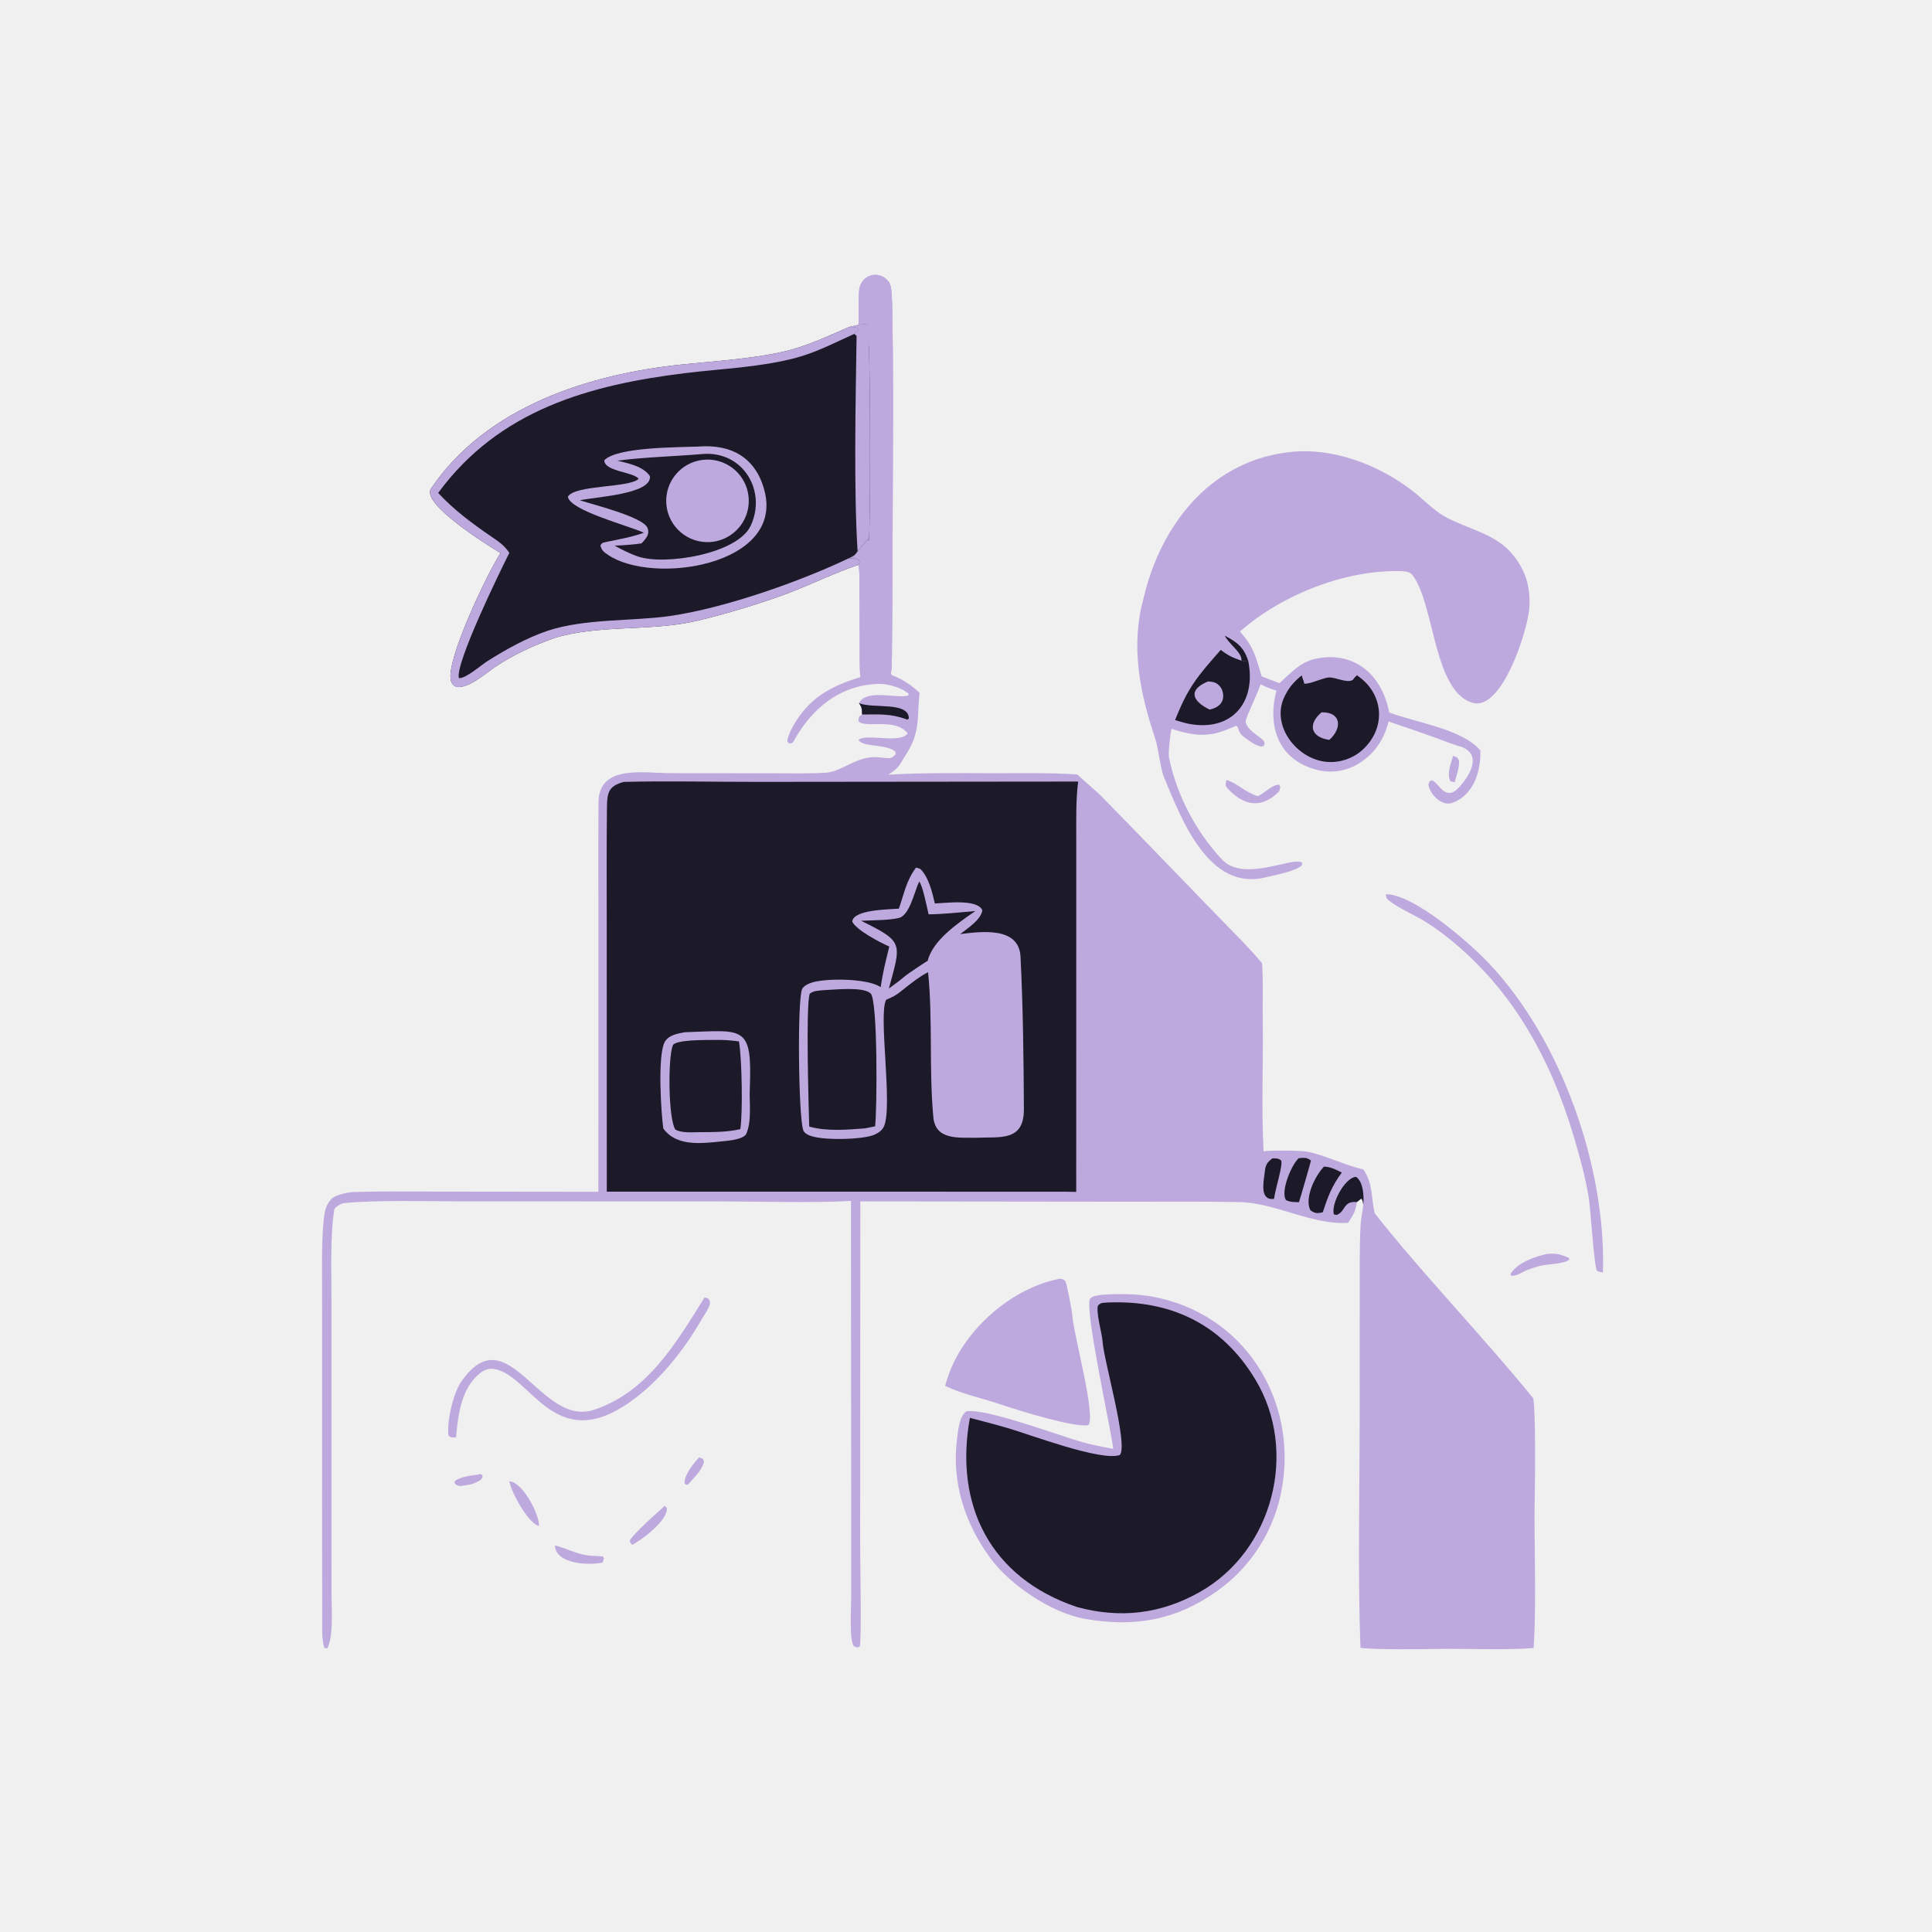
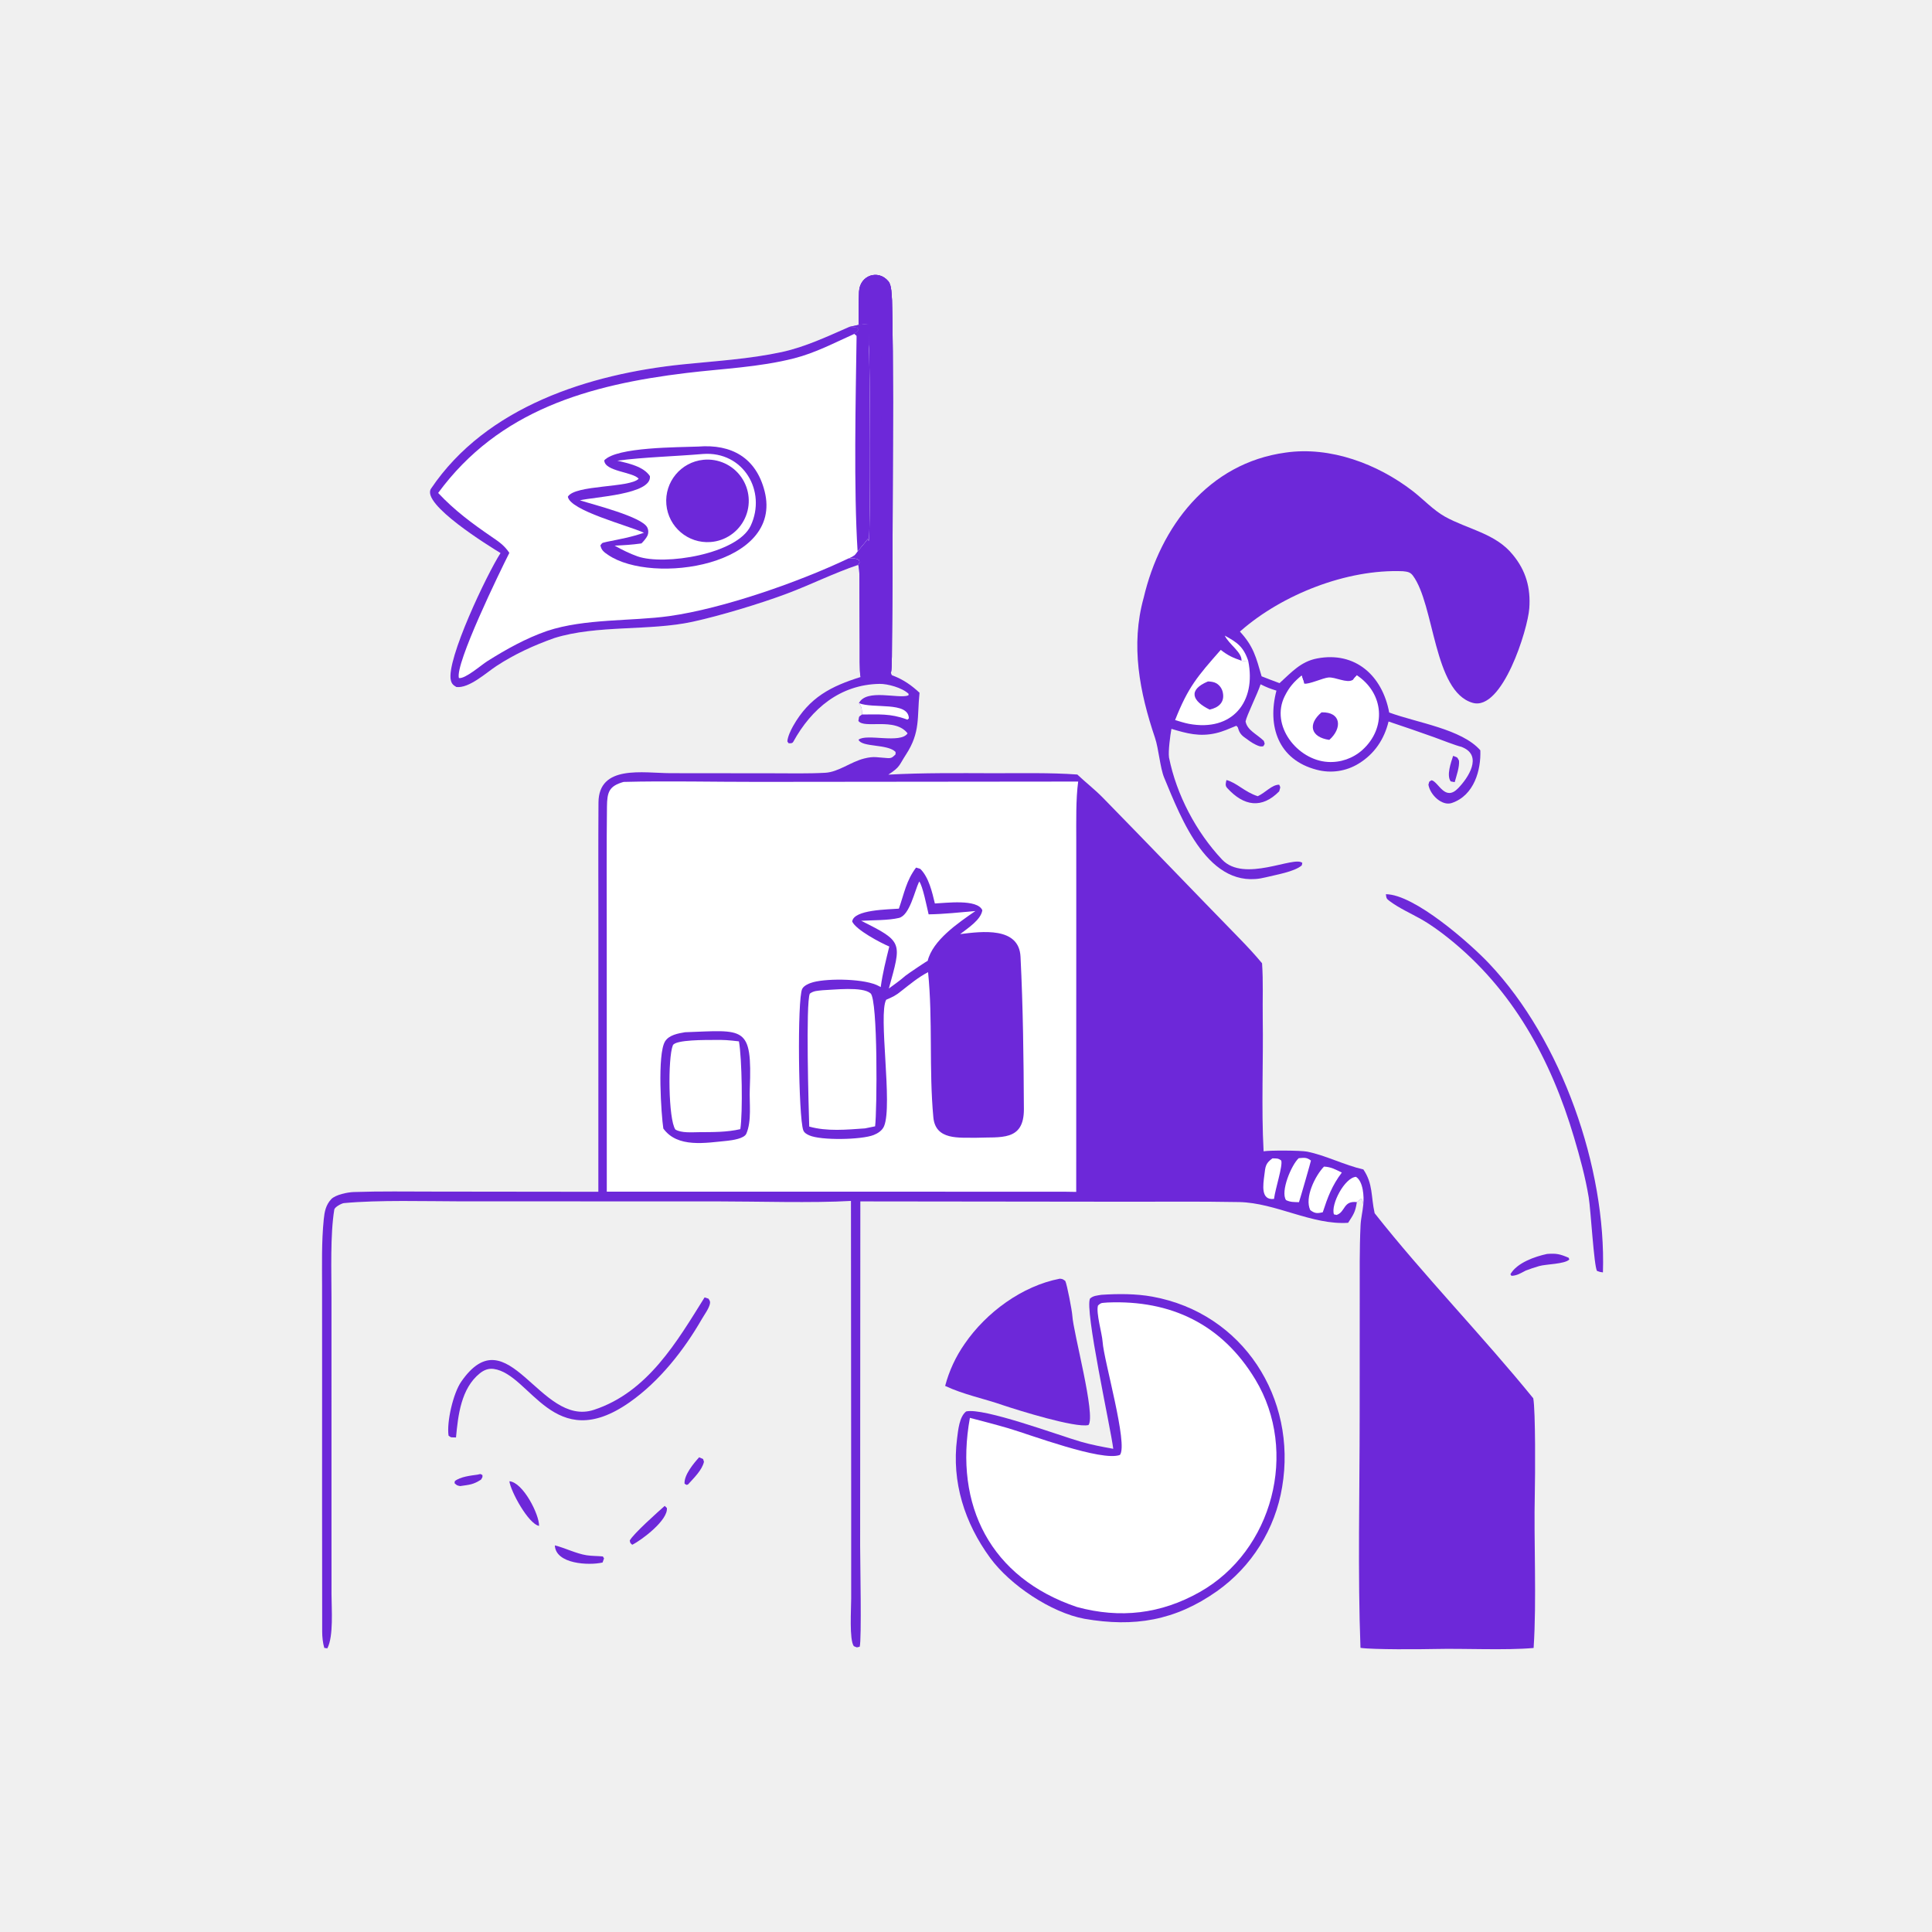
<svg xmlns="http://www.w3.org/2000/svg" width="246" height="246" viewBox="0 0 246 246" fill="none">
-   <path d="M109.329 41.366C109.344 39.997 109.324 38.369 109.382 37.14C109.481 35.046 111.833 34.257 113.125 35.831C113.538 36.334 113.521 37.568 113.577 38.2C113.68 42.506 113.693 46.84 113.7 51.147L113.639 72.87L113.573 81.491C113.567 82.285 113.592 84.989 113.443 85.695C113.591 86.029 113.469 85.935 113.754 86.046C115.068 86.559 116.06 87.259 117.084 88.208C116.752 91.34 117.224 93.218 115.356 96.08C114.441 97.482 114.647 97.638 113.109 98.634C117.525 98.392 121.991 98.441 126.418 98.453C129.889 98.462 133.735 98.366 137.175 98.62C138.236 99.624 139.391 100.515 140.412 101.557C146.248 107.518 152.02 113.545 157.845 119.516C158.809 120.504 159.814 121.585 160.696 122.651C160.861 125.01 160.749 127.285 160.784 129.626C160.868 135.178 160.592 141.077 160.893 146.597C161.584 146.459 165.622 146.474 166.433 146.636C168.783 147.106 171.183 148.356 173.597 148.904C174.846 150.767 174.543 152.271 175.031 154.475C181.225 162.336 188.87 170.207 195.23 178.045C195.525 179.655 195.478 187.867 195.427 190.061C195.282 196.342 195.678 203.691 195.274 209.835C191.687 210.155 186.427 209.876 182.722 209.965C180.979 210.008 174.792 210.054 173.229 209.82C172.873 200.533 173.124 189.861 173.125 180.448L173.133 165.218C173.135 162.173 173.095 159.073 173.237 156.034C173.278 155.137 173.501 154.313 173.584 153.39C173.532 153.082 173.534 152.839 173.322 152.622L172.767 153.062C172.564 154.365 172.357 154.605 171.657 155.697C167.073 156.012 162.417 153.146 157.782 153.058C152.583 152.96 147.301 153.026 142.098 153.012L109.546 152.974L109.521 196.845C109.521 198.665 109.728 208.8 109.465 209.675C108.975 209.79 109.217 209.8 108.716 209.604C108.123 208.8 108.38 204.871 108.38 203.541L108.381 191.668L108.352 152.913C103.52 153.196 96.245 152.971 91.294 152.972L58.681 152.967C54.294 152.962 48.232 152.772 43.777 153.193C43.52 153.217 42.621 153.676 42.564 154.021C42.037 157.226 42.208 161.996 42.207 165.196L42.208 193.897L42.211 203.011C42.214 204.836 42.488 208.334 41.682 209.882L41.292 209.825C41.1 209.207 41.025 208.401 41.024 207.754C41.001 197.026 41.015 186.28 41.014 175.552L41.01 163.894C41.007 161.036 40.936 158.123 41.221 155.278C41.319 154.297 41.478 153.426 42.185 152.679C42.712 152.123 44.267 151.806 45.023 151.781C48.399 151.667 51.918 151.722 55.299 151.724L76.187 151.748L76.193 118.533C76.192 113.082 76.168 107.637 76.204 102.186C76.235 97.329 81.873 98.433 85.371 98.448L98.38 98.461C100.558 98.462 102.927 98.518 105.09 98.396C106.75 98.302 108.32 97.013 110.023 96.582C111.338 96.249 111.717 96.461 113.044 96.53C113.587 96.559 113.697 96.361 114.03 96.053L114.033 95.748C113.012 94.692 109.75 95.185 109.315 94.192C110.286 93.359 114.67 94.746 115.561 93.377C113.954 91.293 110.008 92.847 109.295 91.792C109.424 91.126 109.284 91.327 109.759 90.978C109.736 90.297 109.768 90.088 109.366 89.528C110.332 87.638 114.453 89.033 115.668 88.541L115.697 88.35C114.874 87.553 112.995 87.064 112.01 87.078C106.977 87.153 103.324 90.237 101.005 94.455C100.885 94.673 100.631 94.65 100.406 94.633L100.251 94.399C100.304 93.787 100.684 92.977 100.99 92.437C103.053 88.795 105.81 87.383 109.565 86.208C109.428 85.386 109.469 83.185 109.465 82.248L109.434 74.904C109.429 74.14 109.481 72.543 109.282 71.923C109.489 71.522 109.468 71.723 109.375 71.304C108.955 71.049 108.584 71.098 108.081 71.086C108.702 70.798 108.809 70.763 109.196 70.207C109.213 70.16 110.23 69.014 110.425 68.71L110.484 68.617L110.616 68.897C110.865 67.892 110.804 45.075 110.605 43.895L110.599 41.232C110.175 41.274 109.752 41.318 109.329 41.366Z" fill="#BEA9DE" />
-   <path d="M109.329 41.366C109.344 39.997 109.324 38.369 109.382 37.14C109.481 35.046 111.833 34.257 113.125 35.831C113.539 36.334 113.521 37.568 113.577 38.2C113.68 42.506 113.693 46.84 113.7 51.147L113.639 72.87L113.574 81.491C113.567 82.285 113.592 84.989 113.443 85.695C113.207 83.763 113.735 78.545 113.063 77.135L112.793 77.04C112.364 77.641 112.533 83.047 112.35 84.415L112.324 84.597C112.329 85.044 112.384 85.46 112.173 85.844C111.715 86.036 111.063 86.021 110.667 85.707C110.469 84.637 110.588 77.088 110.573 75.302L110.616 68.897C110.865 67.892 110.804 45.075 110.606 43.895L110.599 41.232C110.175 41.274 109.752 41.318 109.329 41.366Z" fill="#BEA9DE" />
-   <path d="M109.329 41.366C109.344 39.997 109.324 38.369 109.382 37.14C109.481 35.046 111.833 34.257 113.125 35.831C113.539 36.334 113.521 37.568 113.577 38.2C113.68 42.506 113.693 46.84 113.7 51.147L113.639 72.87L113.574 81.491C113.567 82.285 113.592 84.989 113.443 85.695C113.207 83.763 113.735 78.545 113.063 77.135L112.793 77.04C112.364 77.641 112.533 83.047 112.35 84.415L112.324 84.597C112.171 81.872 112.288 77.784 112.261 74.944L112.248 47.306C112.242 44.067 112.289 40.765 112.322 37.521C112.327 37.03 112.195 36.855 111.891 36.572C111.279 36.498 111.494 36.448 110.949 36.666C110.281 37.537 110.585 39.923 110.599 41.232C110.175 41.274 109.752 41.318 109.329 41.366Z" fill="#BEA9DE" />
-   <path d="M172.768 153.062C171 152.865 171.345 154.303 170.189 154.698L169.85 154.625C169.421 153.386 171.203 149.947 172.656 149.845C173.585 150.433 173.697 152.377 173.585 153.39C173.533 153.082 173.534 152.839 173.323 152.622L172.768 153.062Z" fill="#1C1928" />
-   <path d="M109.197 70.207C109.213 70.16 110.23 69.013 110.425 68.71L110.484 68.617L110.616 68.896L110.573 75.302L110.501 75.12C109.965 73.746 110.438 73.586 110.266 72.455C109.693 73.334 110.227 73.921 110.003 74.618C109.019 77.667 110.261 83.516 109.565 86.208C109.428 85.386 109.469 83.185 109.465 82.248L109.435 74.904C109.429 74.14 109.481 72.543 109.282 71.923C109.489 71.522 109.468 71.723 109.375 71.304C108.955 71.049 108.585 71.098 108.081 71.085C108.702 70.798 108.809 70.762 109.197 70.207Z" fill="#BEA9DE" />
-   <path d="M109.366 89.527C111.136 90.278 115.677 89.275 115.725 91.469L115.544 91.635L115.39 91.578C113.375 90.841 111.887 90.972 109.76 90.977C109.736 90.297 109.768 90.087 109.366 89.527Z" fill="#1C1928" />
-   <path d="M79.404 99.56C84.871 99.416 90.936 99.563 96.474 99.556L137.283 99.515C136.978 101.782 137.042 104.622 137.04 106.94L137.041 116.957L137.034 151.763L135.536 151.738L77.262 151.73L77.256 118.135C77.255 112.995 77.225 107.852 77.284 102.714C77.305 100.835 77.555 100.088 79.404 99.56Z" fill="#1C1928" />
-   <path d="M116.641 110.467L117.178 110.633C118.26 111.7 118.691 113.586 119.036 115.039C120.401 114.987 124.457 114.432 125.08 115.902C124.901 117.122 123.216 118.195 122.256 118.938C124.998 118.598 129.75 117.968 129.942 121.814C130.263 128.257 130.339 134.754 130.371 141.211C130.391 145.378 127.383 144.733 124.293 144.87C122.163 144.827 119.12 145.233 118.843 142.272C118.273 136.186 118.787 129.874 118.171 123.785C116.91 124.442 115.874 125.317 114.754 126.191C114.057 126.768 113.644 126.949 112.84 127.296C111.803 129.114 113.689 140.707 112.57 143.389C112.34 143.941 111.789 144.303 111.251 144.517C109.706 145.133 104.527 145.233 103.039 144.562C102.728 144.422 102.403 144.247 102.279 143.913C101.666 142.257 101.495 127.199 102.144 125.912C102.372 125.46 103.109 125.174 103.564 125.054C105.507 124.545 110.261 124.599 111.971 125.591L112.139 125.689C112.397 123.857 112.79 122.322 113.233 120.52C112.115 120.047 109.009 118.416 108.51 117.342C108.684 115.805 113.12 115.812 114.453 115.698C115.149 113.719 115.377 112.157 116.641 110.467Z" fill="#BEA9DE" />
-   <path d="M104.742 126.085C106.162 126.039 109.795 125.58 110.848 126.482C111.79 127.288 111.676 141.443 111.427 143.413L110.138 143.677C107.791 143.842 105.309 144.085 103.038 143.445C102.97 141.263 102.576 127.658 103.115 126.517C103.615 126.144 104.105 126.159 104.742 126.085Z" fill="#1C1928" />
-   <path d="M117.04 112.24C117.478 112.734 118.029 115.543 118.24 116.423C120.141 116.4 122.281 116.167 124.195 116.001C121.955 117.55 118.769 119.714 118.119 122.349C118.135 122.284 115.678 123.935 115.273 124.254C114.616 124.834 113.888 125.345 113.179 125.862C114.785 119.98 115.059 119.932 109.648 117.242C111.079 117.16 113.141 117.201 114.466 116.878C115.84 116.542 116.446 113.46 117.04 112.24Z" fill="#1C1928" />
-   <path d="M87.227 131.433C94.794 131.173 95.793 130.489 95.468 138.705C95.399 140.447 95.734 142.711 95.032 144.346C94.757 144.985 93.221 145.186 92.631 145.253C89.846 145.519 86.271 146.201 84.461 143.696C84.199 141.993 83.668 134.223 84.685 132.593C85.188 131.786 86.333 131.583 87.227 131.433Z" fill="#BEA9DE" />
-   <path d="M90.822 132.416C92.157 132.388 92.784 132.443 94.087 132.595C94.471 134.655 94.59 141.71 94.265 143.773C92.548 144.172 90.777 144.148 89.024 144.159C88.098 144.166 86.765 144.285 85.994 143.821C85.1 142.529 85.019 134.724 85.672 133.104C85.972 132.359 90.052 132.427 90.822 132.416Z" fill="#1C1928" />
-   <path d="M168.584 148.541C169.512 148.591 170.02 148.902 170.854 149.301C169.598 150.968 169.06 152.421 168.428 154.355C167.698 154.526 167.417 154.509 166.836 154.086C166.078 152.514 167.442 149.721 168.584 148.541Z" fill="#1C1928" />
-   <path d="M165.367 147.47C166.118 147.413 166.365 147.349 166.921 147.772C166.925 147.866 165.58 152.532 165.397 153.074C164.745 153.048 164.337 153.088 163.75 152.809C163.01 151.722 164.439 148.305 165.367 147.47Z" fill="#1C1928" />
-   <path d="M162.021 147.492C162.55 147.512 162.749 147.46 163.139 147.771C163.357 148.445 162.393 151.311 162.219 152.656C160.489 152.869 160.841 150.817 160.986 149.649C161.125 148.527 161.123 148.136 162.021 147.492Z" fill="#1C1928" />
-   <path d="M109.329 41.366C109.752 41.318 110.175 41.274 110.599 41.232L110.606 43.895C110.804 45.075 110.865 67.891 110.616 68.897L110.485 68.617L110.426 68.71C110.23 69.013 109.213 70.16 109.197 70.207C108.809 70.763 108.702 70.798 108.081 71.085C108.585 71.098 108.955 71.049 109.376 71.304C109.468 71.723 109.489 71.522 109.283 71.923C106.026 73.033 103.256 74.442 100.194 75.59C96.809 76.86 91.681 78.41 88.189 79.17C82.677 80.369 76.017 79.543 70.584 81.245C68 82.16 65.513 83.296 63.222 84.799C61.884 85.676 59.732 87.675 58.108 87.476C57.719 87.248 57.518 87.084 57.407 86.631C56.775 84.04 62.039 73.03 63.73 70.422C62.362 69.581 53.556 64.181 54.883 62.212C61.918 51.774 75.023 47.612 86.99 46.391C91.181 45.964 95.442 45.712 99.565 44.821C102.572 44.165 105.415 42.806 108.129 41.627L109.329 41.366Z" fill="#1C1928" />
-   <path d="M63.73 70.422C62.362 69.581 53.556 64.181 54.883 62.212C61.918 51.774 75.023 47.612 86.99 46.391C91.181 45.963 95.442 45.712 99.565 44.821C102.572 44.165 105.415 42.806 108.129 41.627C108.584 41.639 108.996 41.593 109.363 41.845C109.067 42.567 109 42.21 108.789 42.51C106.251 43.647 103.822 44.936 101.111 45.627C96.628 46.769 91.992 46.937 87.417 47.49C74.999 48.99 63.532 52.219 55.79 62.767C57.879 64.995 60.103 66.641 62.624 68.366C63.557 69.004 64.213 69.446 64.856 70.396C63.673 72.73 57.904 84.572 58.433 86.338C59.269 86.447 61.242 84.697 62.061 84.181C64.465 82.668 66.967 81.271 69.661 80.338C74.45 78.738 80.454 79.114 85.208 78.448C92.089 77.484 101.734 74.107 108.081 71.085C108.585 71.098 108.955 71.049 109.376 71.304C109.468 71.723 109.489 71.522 109.283 71.923C106.026 73.033 103.256 74.442 100.194 75.59C96.809 76.86 91.681 78.41 88.189 79.169C82.677 80.369 76.017 79.543 70.584 81.245C68 82.16 65.513 83.296 63.222 84.799C61.884 85.676 59.732 87.675 58.108 87.476C57.719 87.247 57.518 87.084 57.407 86.63C56.775 84.039 62.039 73.03 63.73 70.422Z" fill="#BEA9DE" />
-   <path d="M109.329 41.366C109.752 41.318 110.175 41.274 110.599 41.232L110.606 43.895C110.804 45.075 110.865 67.891 110.616 68.897L110.485 68.617L110.426 68.71C110.23 69.013 109.213 70.16 109.197 70.207C108.694 62.188 108.954 50.907 109.069 42.733L108.789 42.51C109 42.21 109.067 42.567 109.363 41.845C108.996 41.593 108.584 41.639 108.129 41.627L109.329 41.366Z" fill="#BEA9DE" />
-   <path d="M109.329 41.366C109.752 41.318 110.175 41.274 110.599 41.232L110.606 43.895L110.528 44.123C110.283 43.623 109.931 43.502 109.419 43.316L109.303 43.275L109.069 42.733L108.789 42.51C109 42.21 109.067 42.567 109.363 41.845C108.996 41.593 108.584 41.639 108.129 41.627L109.329 41.366Z" fill="#BEA9DE" />
-   <path d="M88.921 56.86C93.139 56.527 96.276 58.273 97.359 62.553C99.759 72.032 83.091 74.521 77.425 70.654C76.899 70.295 76.582 70.074 76.448 69.434C76.746 69.023 76.694 69.148 77.322 68.977C78.959 68.645 80.416 68.386 81.995 67.835C79.895 66.887 72.574 65.002 72.305 63.245C73.195 61.705 80.223 62.137 81.317 60.958C80.634 60.082 76.968 60.044 76.942 58.613C78.531 56.903 86.356 56.968 88.921 56.86Z" fill="#BEA9DE" />
-   <path d="M89.507 57.804C94.673 57.426 97.638 62.567 95.583 66.946C93.891 70.553 84.597 72.042 81.176 70.842C80.213 70.504 79.208 70.007 78.259 69.476C79.501 69.419 80.426 69.367 81.672 69.194C81.906 68.983 82.297 68.509 82.428 68.23C82.587 67.887 82.581 67.491 82.412 67.153C81.735 65.801 75.613 64.269 73.835 63.706C75.603 63.267 83.025 62.972 82.753 60.624C81.924 59.373 79.986 58.997 78.606 58.656C82.073 58.201 85.938 58.111 89.507 57.804Z" fill="#1C1928" />
-   <path d="M89.562 58.545C91.447 58.356 93.288 59.197 94.38 60.746C95.472 62.294 95.645 64.31 94.835 66.023C94.025 67.735 92.356 68.879 90.466 69.017C87.598 69.226 85.095 67.091 84.847 64.227C84.6 61.362 86.701 58.83 89.562 58.545Z" fill="#BEA9DE" />
-   <path d="M163.688 57.628C169.389 56.8 175.416 59.08 179.875 62.521C181.208 63.55 182.516 64.96 183.965 65.771C186.85 67.386 190.439 67.912 192.619 70.629C194.308 72.659 194.911 74.88 194.724 77.457C194.529 80.167 191.289 90.571 187.51 89.49C182.524 88.062 182.673 76.99 179.893 73.28C179.555 72.83 179.184 72.792 178.631 72.733C171.476 72.444 163.267 75.706 157.991 80.32L157.879 80.419C159.624 82.317 159.931 83.679 160.639 86.114C161.378 86.417 162.171 86.702 162.922 86.985C164.433 85.612 165.627 84.234 167.701 83.84C172.594 82.907 176.017 86.055 176.886 90.724C180.498 92.048 186.115 92.828 188.488 95.534C188.59 98 187.726 101.286 184.845 102.248C183.625 102.655 182.099 101.233 181.88 99.915C182.031 99.416 181.883 99.589 182.295 99.346C183.199 99.6 183.984 102.094 185.666 100.364C186.973 99.017 188.757 96.28 186.284 95.181L186.093 95.097C185.363 94.933 183.437 94.172 182.598 93.868C180.675 93.18 178.743 92.514 176.804 91.87C176.25 94.143 175.008 96 172.989 97.234C171.392 98.215 169.462 98.497 167.651 98.012C162.755 96.744 161.34 92.462 162.528 87.939C161.666 87.663 161.315 87.533 160.509 87.131C160.108 88.373 158.723 91.131 158.597 91.863C158.819 92.991 159.977 93.428 160.923 94.337C161.057 94.823 161.092 94.607 160.863 95.011C160.494 95.108 160.237 94.983 159.892 94.821C159.354 94.568 158.923 94.22 158.439 93.873C157.967 93.535 157.761 93.171 157.605 92.604C157.613 92.633 157.452 92.399 157.412 92.415C156.564 92.762 155.72 93.15 154.822 93.355C152.732 93.835 151.121 93.394 149.157 92.804C149.012 93.597 148.735 95.641 148.847 96.437C149.794 101.197 152.317 105.951 155.601 109.445C158.419 112.441 164.775 108.93 165.823 109.87L165.752 110.192C164.813 111.008 162.423 111.391 161.158 111.71C153.895 113.541 150.403 104.235 148.232 99.016C147.709 97.76 147.54 95.354 147.062 93.935C145.102 88.128 143.94 82.161 145.622 76.116C147.751 67.054 153.866 58.969 163.688 57.628Z" fill="#BEA9DE" />
-   <path d="M172.241 86.574C172.409 86.306 172.537 86.199 172.755 85.971C176.222 88.273 176.572 92.697 173.458 95.503C172.256 96.571 170.679 97.116 169.073 97.017C165.195 96.785 161.712 92.388 163.583 88.638C164.173 87.458 164.753 86.819 165.755 85.987L165.961 86.618L166.067 87.043C166.641 87.169 168.42 86.336 169.13 86.266C170.026 86.177 171.482 87.04 172.241 86.574Z" fill="#1C1928" />
-   <path d="M168.27 90.702C170.808 90.63 170.92 92.743 169.259 94.21C166.884 93.871 166.478 92.215 168.27 90.702Z" fill="#BEA9DE" />
-   <path d="M149.624 91.685C151.287 87.482 152.454 86.142 155.436 82.752C156.439 83.513 156.912 83.712 158.081 84.132C158.488 84.196 158.628 84.113 158.934 84.14C159.994 89.349 156.921 93.201 151.378 92.165C150.811 92.059 150.182 91.847 149.624 91.685Z" fill="#1C1928" />
-   <path d="M153.805 86.769C154.14 86.774 154.584 86.829 154.876 87.003C155.298 87.255 155.595 87.673 155.696 88.155C155.973 89.43 155.152 90.106 154.024 90.353C151.806 89.268 151.217 87.856 153.805 86.769Z" fill="#BEA9DE" />
-   <path d="M155.947 80.931C157.516 81.79 158.327 82.337 158.934 84.14C158.628 84.114 158.488 84.196 158.081 84.133C158.157 83.046 156.508 82.08 155.947 80.931Z" fill="#1C1928" />
-   <path d="M165.755 85.985C167.206 85.125 167.747 85.006 169.422 84.695C168.561 85.084 166.359 85.883 165.962 86.617L165.755 85.985Z" fill="#BEA9DE" />
-   <path d="M172.241 86.573C172.135 85.831 171.359 85.709 170.695 85.452L170.588 85.207C171.285 84.847 172.186 85.589 172.755 85.97C172.537 86.198 172.41 86.305 172.241 86.573Z" fill="#BEA9DE" />
-   <path d="M140.236 164.867C142.371 164.725 144.643 164.719 146.746 165.103C158.292 167.214 165.161 178.038 163.257 189.324C162.376 194.685 159.383 199.471 154.949 202.611C149.619 206.365 144.405 207.214 138.087 206.121C133.817 205.331 128.599 201.813 126.074 198.362C122.834 193.936 121.153 188.715 121.86 183.196C122.001 182.093 122.147 180.397 123.015 179.719C125.222 179.196 134.853 182.776 137.626 183.574C139.004 183.97 140.3 184.213 141.75 184.475C141.426 181.817 138.056 166.648 138.8 165.332C139.224 164.974 139.672 164.966 140.236 164.867Z" fill="#BEA9DE" />
-   <path d="M141.035 165.846C149.083 165.511 155.598 168.608 159.849 175.663C165.363 184.813 162.084 197.459 152.751 202.721C147.806 205.508 142.645 206.117 137.135 204.622C126.116 200.913 121.471 191.673 123.497 180.534C125.036 180.933 126.904 181.424 128.389 181.857C131.085 182.646 140.306 186.134 142.598 185.255C143.672 183.938 140.541 173.199 140.396 170.865C140.33 169.806 139.527 167.138 139.807 166.229C140.274 165.803 140.313 165.923 141.035 165.846Z" fill="#1C1928" />
-   <path d="M134.948 162.814C135.337 162.854 135.314 162.871 135.64 163.099C135.868 163.557 136.505 166.918 136.536 167.5C136.65 169.639 139.559 180.247 138.595 181.452C136.907 181.841 129.66 179.575 127.73 178.93C125.26 178.067 122.701 177.579 120.345 176.467C120.85 174.551 121.691 172.739 122.827 171.114C125.564 167.118 130.143 163.735 134.948 162.814Z" fill="#BEA9DE" />
-   <path d="M176.461 113.859C180.085 113.866 187.157 120.095 189.612 122.691C198.847 132.458 204.526 148.706 204.1 162.015C203.726 161.969 203.702 161.955 203.344 161.825C202.955 161.191 202.548 154.03 202.291 152.466C201.863 149.875 201.171 147.353 200.425 144.838C197.484 134.916 192.645 126.017 184.441 119.464C183.326 118.573 182.14 117.709 180.895 117.008C179.605 116.282 178.16 115.643 176.972 114.757C176.518 114.418 176.539 114.399 176.461 113.859Z" fill="#BEA9DE" />
-   <path d="M89.713 165.199L90.21 165.358C90.375 165.629 90.461 165.707 90.387 166.038C90.249 166.653 89.682 167.404 89.364 167.956C87.073 171.937 83.959 175.892 80.172 178.548C70.496 185.337 67.558 174.956 62.865 174.306C62.196 174.215 61.621 174.445 61.105 174.858C58.708 176.776 58.325 180.202 58.062 183.031C57.473 182.996 57.463 183.099 57.114 182.797C56.859 181.054 57.704 177.401 58.728 175.926C64.687 167.341 68.728 181.767 75.613 179.516C82.488 177.27 86.217 170.792 89.713 165.199Z" fill="#BEA9DE" />
-   <path d="M156.164 99.321C157.48 99.665 158.475 100.846 160.149 101.38C161.133 100.929 161.961 99.899 162.877 99.916C163.081 100.34 163.026 100.185 162.877 100.762C160.682 102.997 158.388 102.683 156.248 100.327C155.961 100.01 156.084 99.692 156.164 99.321Z" fill="#BEA9DE" />
-   <path d="M196.979 159.665C198.181 159.573 198.615 159.672 199.733 160.148L199.82 160.368C199.238 160.968 196.869 160.948 195.979 161.208C195.353 161.391 194.889 161.547 194.271 161.781C193.626 162.112 193.167 162.427 192.454 162.45L192.318 162.248C193.154 160.787 195.429 159.996 196.979 159.665Z" fill="#BEA9DE" />
-   <path d="M64.86 188.608C66.6 188.736 68.68 192.862 68.638 194.29C67.256 194.026 65.013 189.856 64.86 188.608Z" fill="#BEA9DE" />
-   <path d="M70.648 196.771C71.844 197.063 73.393 197.831 74.688 198.028C75.388 198.134 76.034 198.113 76.763 198.18L76.912 198.432L76.725 198.954C74.969 199.356 70.747 199.153 70.648 196.771Z" fill="#BEA9DE" />
-   <path d="M84.638 191.744L84.912 192.009C85.093 193.534 81.756 196.072 80.501 196.695C80.194 196.398 80.296 196.57 80.184 196.159C80.635 195.299 83.769 192.515 84.638 191.744Z" fill="#BEA9DE" />
-   <path d="M89.024 185.554L89.526 185.78L89.636 186.13C89.389 187.199 88.35 188.187 87.599 189.021L87.412 189.07L87.164 188.916C87.078 187.822 88.326 186.319 89.024 185.554Z" fill="#BEA9DE" />
-   <path d="M60.801 187.766C61.273 187.677 61.076 187.627 61.429 187.821C61.433 188.2 61.459 188.01 61.249 188.4C60.232 189.053 59.782 189.042 58.589 189.222C58.166 189.132 58.195 189.143 57.874 188.851L57.912 188.591C58.603 188.029 59.93 187.886 60.801 187.766Z" fill="#BEA9DE" />
-   <path d="M185.025 96.241C185.65 96.499 185.479 96.325 185.773 96.85C185.855 97.637 185.451 98.787 185.225 99.59L184.719 99.495C184.151 98.733 184.759 97.069 185.025 96.241Z" fill="#BEA9DE" />
+   <path d="M109.329 41.366C109.344 39.997 109.324 38.369 109.382 37.14C109.481 35.046 111.833 34.257 113.125 35.831C113.538 36.334 113.521 37.568 113.577 38.2C113.68 42.506 113.693 46.84 113.7 51.147L113.639 72.87L113.573 81.491C113.567 82.285 113.592 84.989 113.443 85.695C113.591 86.029 113.469 85.935 113.754 86.046C115.068 86.559 116.06 87.259 117.084 88.208C116.752 91.34 117.224 93.218 115.356 96.08C114.441 97.482 114.647 97.638 113.109 98.634C117.525 98.392 121.991 98.441 126.418 98.453C129.889 98.462 133.735 98.366 137.175 98.62C138.236 99.624 139.391 100.515 140.412 101.557C146.248 107.518 152.02 113.545 157.845 119.516C158.809 120.504 159.814 121.585 160.696 122.651C160.861 125.01 160.749 127.285 160.784 129.626C160.868 135.178 160.592 141.077 160.893 146.596C161.584 146.459 165.622 146.474 166.433 146.636C168.783 147.106 171.183 148.356 173.597 148.904C174.846 150.767 174.543 152.271 175.031 154.475C181.225 162.336 188.87 170.207 195.23 178.045C195.525 179.655 195.478 187.867 195.427 190.061C195.282 196.342 195.678 203.691 195.274 209.835C191.687 210.155 186.427 209.876 182.722 209.965C180.979 210.008 174.792 210.054 173.229 209.82C172.873 200.533 173.124 189.861 173.125 180.449L173.133 165.218C173.135 162.173 173.095 159.073 173.237 156.034C173.278 155.137 173.501 154.313 173.584 153.39C173.532 153.082 173.534 152.839 173.322 152.622L172.767 153.062C172.564 154.365 172.357 154.605 171.657 155.698C167.073 156.012 162.417 153.146 157.782 153.058C152.583 152.96 147.301 153.026 142.098 153.012L109.546 152.974L109.521 196.845C109.521 198.665 109.728 208.8 109.465 209.675C108.975 209.79 109.217 209.8 108.716 209.604C108.123 208.8 108.38 204.871 108.38 203.541L108.381 191.668L108.352 152.913C103.52 153.196 96.245 152.971 91.294 152.972L58.681 152.967C54.294 152.962 48.232 152.772 43.777 153.193C43.52 153.217 42.621 153.676 42.564 154.021C42.037 157.226 42.208 161.996 42.207 165.196L42.208 193.897L42.211 203.011C42.214 204.836 42.488 208.334 41.682 209.882L41.292 209.825C41.1 209.207 41.025 208.401 41.024 207.754C41.001 197.026 41.015 186.28 41.014 175.552L41.01 163.894C41.007 161.036 40.936 158.123 41.221 155.278C41.319 154.297 41.478 153.426 42.185 152.679C42.712 152.123 44.267 151.806 45.023 151.781C48.399 151.667 51.918 151.722 55.299 151.724L76.187 151.748L76.193 118.533C76.192 113.082 76.168 107.637 76.204 102.186C76.235 97.329 81.873 98.433 85.371 98.448L98.381 98.461C100.558 98.462 102.927 98.518 105.09 98.396C106.75 98.302 108.32 97.013 110.023 96.582C111.338 96.249 111.717 96.461 113.044 96.53C113.587 96.559 113.697 96.361 114.03 96.053L114.033 95.748C113.012 94.692 109.75 95.185 109.315 94.192C110.286 93.359 114.67 94.746 115.561 93.377C113.954 91.293 110.008 92.847 109.295 91.792C109.424 91.126 109.284 91.327 109.759 90.978C109.736 90.297 109.768 90.088 109.366 89.528C110.332 87.638 114.453 89.033 115.668 88.541L115.697 88.35C114.874 87.553 112.995 87.064 112.01 87.078C106.977 87.153 103.324 90.237 101.005 94.455C100.885 94.673 100.631 94.65 100.406 94.633L100.251 94.399C100.304 93.787 100.684 92.977 100.99 92.437C103.053 88.795 105.81 87.383 109.565 86.208C109.428 85.386 109.469 83.185 109.465 82.248L109.434 74.904C109.429 74.14 109.481 72.543 109.282 71.923C109.489 71.522 109.468 71.723 109.375 71.304C108.955 71.049 108.584 71.098 108.081 71.086C108.702 70.798 108.809 70.763 109.196 70.207C109.213 70.16 110.23 69.014 110.425 68.71L110.484 68.617L110.616 68.897C110.865 67.892 110.804 45.075 110.605 43.895L110.599 41.232C110.175 41.274 109.752 41.318 109.329 41.366Z" fill="#6D28D9" />
+   <path d="M109.329 41.366C109.344 39.997 109.324 38.369 109.382 37.14C109.481 35.046 111.833 34.257 113.125 35.831C113.539 36.334 113.521 37.568 113.577 38.2C113.68 42.506 113.693 46.84 113.7 51.147L113.639 72.87L113.574 81.491C113.567 82.285 113.592 84.989 113.443 85.695C113.207 83.763 113.735 78.545 113.063 77.135L112.793 77.04C112.364 77.641 112.533 83.047 112.35 84.415L112.324 84.597C112.329 85.044 112.384 85.46 112.173 85.844C111.715 86.036 111.063 86.021 110.667 85.707C110.469 84.637 110.588 77.088 110.573 75.302L110.616 68.897C110.865 67.892 110.804 45.075 110.606 43.895L110.599 41.232C110.175 41.274 109.752 41.318 109.329 41.366Z" fill="#6D28D9" />
+   <path d="M109.329 41.366C109.344 39.997 109.324 38.369 109.382 37.14C109.481 35.046 111.833 34.257 113.125 35.831C113.539 36.334 113.521 37.568 113.577 38.2C113.68 42.506 113.693 46.84 113.7 51.147L113.639 72.87L113.574 81.491C113.567 82.285 113.592 84.989 113.443 85.695C113.207 83.763 113.735 78.545 113.063 77.135L112.793 77.04C112.364 77.641 112.533 83.047 112.35 84.415L112.324 84.597C112.171 81.872 112.288 77.784 112.261 74.944L112.248 47.306C112.242 44.067 112.289 40.765 112.322 37.521C112.327 37.03 112.195 36.855 111.891 36.572C111.279 36.498 111.494 36.448 110.949 36.666C110.281 37.537 110.585 39.923 110.599 41.232C110.175 41.274 109.752 41.318 109.329 41.366Z" fill="#6D28D9" />
+   <path d="M172.768 153.062C171 152.865 171.345 154.303 170.189 154.698L169.85 154.625C169.421 153.386 171.203 149.947 172.656 149.845C173.585 150.433 173.697 152.377 173.585 153.39C173.533 153.082 173.534 152.839 173.323 152.622L172.768 153.062Z" fill="white" />
+   <path d="M109.197 70.207C109.213 70.16 110.23 69.013 110.425 68.71L110.484 68.617L110.616 68.896L110.573 75.302L110.501 75.12C109.965 73.746 110.438 73.586 110.266 72.455C109.693 73.334 110.227 73.921 110.003 74.618C109.019 77.667 110.261 83.516 109.565 86.208C109.428 85.386 109.469 83.185 109.465 82.248L109.435 74.904C109.429 74.14 109.481 72.543 109.282 71.923C109.489 71.522 109.468 71.723 109.375 71.304C108.955 71.049 108.585 71.098 108.081 71.085C108.702 70.798 108.809 70.762 109.197 70.207Z" fill="#6D28D9" />
+   <path d="M109.366 89.527C111.136 90.278 115.677 89.275 115.725 91.469L115.544 91.635L115.39 91.578C113.375 90.841 111.887 90.972 109.76 90.977C109.736 90.297 109.768 90.087 109.366 89.527Z" fill="white" />
+   <path d="M79.404 99.56C84.871 99.416 90.936 99.563 96.474 99.556L137.283 99.515C136.978 101.782 137.042 104.622 137.04 106.94L137.041 116.957L137.034 151.763L135.536 151.738L77.262 151.73L77.256 118.135C77.255 112.995 77.225 107.852 77.284 102.714C77.305 100.835 77.555 100.088 79.404 99.56Z" fill="white" />
+   <path d="M116.641 110.467L117.178 110.633C118.26 111.7 118.691 113.586 119.036 115.039C120.401 114.987 124.457 114.432 125.08 115.902C124.901 117.122 123.216 118.195 122.256 118.938C124.998 118.598 129.75 117.968 129.942 121.814C130.263 128.257 130.339 134.754 130.371 141.211C130.391 145.378 127.383 144.733 124.293 144.87C122.163 144.827 119.12 145.233 118.843 142.272C118.273 136.186 118.787 129.874 118.171 123.785C116.91 124.442 115.874 125.317 114.754 126.191C114.057 126.768 113.644 126.949 112.84 127.296C111.803 129.114 113.689 140.707 112.57 143.389C112.34 143.941 111.789 144.303 111.251 144.517C109.706 145.133 104.527 145.233 103.039 144.562C102.728 144.422 102.403 144.247 102.279 143.913C101.666 142.257 101.495 127.199 102.144 125.912C102.372 125.46 103.109 125.174 103.564 125.054C105.507 124.545 110.261 124.599 111.971 125.591L112.139 125.689C112.397 123.857 112.79 122.322 113.233 120.52C112.115 120.047 109.009 118.416 108.51 117.342C108.684 115.805 113.12 115.812 114.453 115.698C115.149 113.719 115.377 112.157 116.641 110.467Z" fill="#6D28D9" />
+   <path d="M104.742 126.085C106.162 126.039 109.795 125.58 110.848 126.482C111.79 127.288 111.676 141.443 111.427 143.413L110.138 143.677C107.791 143.842 105.309 144.085 103.038 143.445C102.97 141.263 102.576 127.658 103.115 126.517C103.615 126.144 104.105 126.159 104.742 126.085Z" fill="white" />
+   <path d="M117.04 112.24C117.478 112.734 118.029 115.543 118.24 116.423C120.141 116.4 122.281 116.167 124.195 116.001C121.955 117.55 118.769 119.714 118.119 122.349C118.135 122.284 115.678 123.935 115.273 124.254C114.616 124.834 113.888 125.345 113.179 125.862C114.785 119.98 115.059 119.932 109.648 117.242C111.079 117.16 113.141 117.201 114.466 116.878C115.84 116.542 116.446 113.46 117.04 112.24Z" fill="white" />
+   <path d="M87.227 131.433C94.794 131.173 95.793 130.489 95.468 138.705C95.399 140.447 95.734 142.711 95.032 144.346C94.757 144.985 93.221 145.186 92.631 145.253C89.846 145.519 86.271 146.201 84.461 143.696C84.199 141.993 83.668 134.223 84.685 132.593C85.188 131.786 86.333 131.583 87.227 131.433Z" fill="#6D28D9" />
+   <path d="M90.822 132.416C92.157 132.388 92.784 132.443 94.087 132.595C94.471 134.655 94.59 141.71 94.265 143.773C92.548 144.172 90.777 144.148 89.024 144.159C88.098 144.166 86.765 144.285 85.994 143.821C85.1 142.529 85.019 134.724 85.672 133.104C85.972 132.359 90.052 132.427 90.822 132.416Z" fill="white" />
+   <path d="M168.584 148.541C169.512 148.591 170.02 148.902 170.854 149.301C169.598 150.968 169.06 152.421 168.428 154.355C167.698 154.526 167.417 154.509 166.836 154.086C166.078 152.514 167.442 149.721 168.584 148.541Z" fill="white" />
+   <path d="M165.367 147.47C166.118 147.413 166.365 147.349 166.921 147.772C166.925 147.866 165.58 152.532 165.397 153.074C164.745 153.048 164.337 153.088 163.75 152.809C163.01 151.722 164.439 148.305 165.367 147.47Z" fill="white" />
+   <path d="M162.021 147.492C162.55 147.512 162.749 147.46 163.139 147.771C163.357 148.445 162.393 151.311 162.219 152.656C160.489 152.869 160.841 150.817 160.986 149.649C161.125 148.527 161.123 148.136 162.021 147.492Z" fill="white" />
+   <path d="M109.329 41.366C109.752 41.318 110.175 41.274 110.599 41.232L110.606 43.895C110.804 45.075 110.865 67.891 110.616 68.897L110.485 68.617L110.426 68.71C110.23 69.013 109.213 70.16 109.197 70.207C108.809 70.763 108.702 70.798 108.081 71.085C108.585 71.098 108.955 71.049 109.376 71.304C109.468 71.723 109.489 71.522 109.283 71.923C106.026 73.033 103.256 74.442 100.194 75.59C96.809 76.86 91.681 78.41 88.189 79.17C82.677 80.369 76.017 79.543 70.584 81.245C68 82.16 65.513 83.296 63.222 84.799C61.884 85.676 59.732 87.675 58.108 87.476C57.719 87.248 57.518 87.084 57.407 86.631C56.775 84.04 62.039 73.03 63.73 70.422C62.362 69.581 53.556 64.181 54.883 62.212C61.918 51.774 75.023 47.612 86.99 46.391C91.181 45.964 95.442 45.712 99.565 44.821C102.572 44.165 105.415 42.806 108.129 41.627L109.329 41.366Z" fill="white" />
+   <path d="M63.73 70.422C62.362 69.581 53.556 64.181 54.883 62.212C61.918 51.774 75.023 47.612 86.99 46.391C91.181 45.963 95.442 45.712 99.565 44.821C102.572 44.165 105.415 42.806 108.129 41.627C108.584 41.639 108.996 41.593 109.363 41.845C109.067 42.567 109 42.21 108.789 42.51C106.251 43.647 103.822 44.936 101.111 45.627C96.628 46.769 91.992 46.937 87.417 47.49C74.999 48.99 63.532 52.219 55.79 62.767C57.879 64.995 60.103 66.641 62.624 68.366C63.557 69.004 64.213 69.446 64.856 70.396C63.673 72.73 57.904 84.572 58.433 86.338C59.269 86.447 61.242 84.697 62.061 84.181C64.465 82.668 66.967 81.271 69.661 80.338C74.45 78.738 80.454 79.114 85.208 78.448C92.089 77.484 101.734 74.107 108.081 71.085C108.585 71.098 108.955 71.049 109.376 71.304C109.468 71.723 109.489 71.522 109.283 71.923C106.026 73.033 103.256 74.442 100.194 75.59C96.809 76.86 91.681 78.41 88.189 79.169C82.677 80.369 76.017 79.543 70.584 81.245C68 82.16 65.513 83.296 63.222 84.799C61.884 85.676 59.732 87.675 58.108 87.476C57.719 87.247 57.518 87.084 57.407 86.63C56.775 84.039 62.039 73.03 63.73 70.422Z" fill="#6D28D9" />
+   <path d="M109.329 41.366C109.752 41.318 110.175 41.274 110.599 41.232L110.606 43.895C110.804 45.075 110.865 67.891 110.616 68.897L110.485 68.617L110.426 68.71C110.23 69.013 109.213 70.16 109.197 70.207C108.694 62.188 108.954 50.907 109.069 42.733L108.789 42.51C109 42.21 109.067 42.567 109.363 41.845C108.996 41.593 108.584 41.639 108.129 41.627L109.329 41.366Z" fill="#6D28D9" />
+   <path d="M109.329 41.366C109.752 41.318 110.175 41.274 110.599 41.232L110.606 43.895L110.528 44.123C110.283 43.623 109.931 43.502 109.419 43.316L109.303 43.275L109.069 42.733L108.789 42.51C109 42.21 109.067 42.567 109.363 41.845C108.996 41.593 108.584 41.639 108.129 41.627L109.329 41.366Z" fill="#6D28D9" />
+   <path d="M88.921 56.86C93.139 56.527 96.276 58.273 97.359 62.553C99.759 72.032 83.091 74.521 77.425 70.654C76.899 70.295 76.582 70.074 76.448 69.434C76.746 69.023 76.694 69.148 77.322 68.977C78.959 68.645 80.416 68.386 81.995 67.835C79.895 66.887 72.574 65.002 72.305 63.245C73.195 61.705 80.223 62.137 81.317 60.958C80.634 60.082 76.968 60.044 76.942 58.613C78.531 56.903 86.356 56.968 88.921 56.86Z" fill="#6D28D9" />
+   <path d="M89.507 57.804C94.673 57.426 97.638 62.567 95.583 66.946C93.891 70.553 84.597 72.042 81.176 70.842C80.213 70.504 79.208 70.007 78.259 69.476C79.501 69.419 80.426 69.367 81.672 69.194C81.906 68.983 82.297 68.509 82.428 68.23C82.587 67.887 82.581 67.491 82.412 67.153C81.735 65.801 75.613 64.269 73.835 63.706C75.603 63.267 83.025 62.972 82.753 60.624C81.924 59.373 79.986 58.997 78.606 58.656C82.073 58.201 85.938 58.111 89.507 57.804Z" fill="white" />
+   <path d="M89.562 58.545C91.447 58.356 93.288 59.197 94.38 60.746C95.472 62.294 95.645 64.31 94.835 66.023C94.025 67.735 92.356 68.879 90.466 69.017C87.598 69.226 85.095 67.091 84.847 64.227C84.6 61.362 86.701 58.83 89.562 58.545Z" fill="#6D28D9" />
+   <path d="M163.688 57.628C169.389 56.8 175.416 59.08 179.875 62.521C181.208 63.55 182.516 64.96 183.965 65.771C186.85 67.386 190.439 67.912 192.619 70.629C194.308 72.659 194.911 74.88 194.724 77.457C194.529 80.167 191.289 90.571 187.51 89.49C182.524 88.062 182.673 76.99 179.893 73.28C179.555 72.83 179.184 72.792 178.631 72.733C171.476 72.444 163.267 75.706 157.991 80.32L157.879 80.419C159.624 82.317 159.931 83.679 160.639 86.114C161.378 86.417 162.171 86.702 162.922 86.985C164.433 85.612 165.627 84.235 167.701 83.84C172.594 82.907 176.017 86.055 176.886 90.724C180.498 92.048 186.115 92.828 188.488 95.534C188.59 98 187.726 101.286 184.845 102.248C183.625 102.655 182.099 101.233 181.88 99.915C182.031 99.416 181.883 99.589 182.295 99.346C183.199 99.6 183.984 102.094 185.666 100.364C186.973 99.017 188.757 96.28 186.284 95.181L186.093 95.097C185.363 94.933 183.437 94.172 182.598 93.868C180.675 93.18 178.743 92.514 176.804 91.87C176.25 94.143 175.008 96 172.989 97.234C171.392 98.215 169.462 98.497 167.651 98.012C162.755 96.744 161.34 92.462 162.528 87.939C161.666 87.663 161.315 87.533 160.509 87.131C160.108 88.373 158.723 91.131 158.597 91.863C158.819 92.991 159.977 93.428 160.923 94.337C161.057 94.823 161.092 94.607 160.863 95.011C160.494 95.108 160.237 94.983 159.892 94.821C159.354 94.568 158.923 94.22 158.439 93.873C157.967 93.535 157.761 93.171 157.605 92.604C157.613 92.633 157.452 92.399 157.412 92.415C156.564 92.762 155.72 93.15 154.822 93.355C152.732 93.835 151.121 93.394 149.157 92.804C149.012 93.597 148.735 95.641 148.847 96.437C149.794 101.197 152.317 105.951 155.601 109.445C158.419 112.441 164.775 108.93 165.823 109.87L165.752 110.192C164.813 111.008 162.423 111.391 161.158 111.71C153.895 113.541 150.403 104.235 148.232 99.016C147.709 97.76 147.54 95.354 147.062 93.935C145.102 88.128 143.94 82.161 145.622 76.116C147.751 67.054 153.866 58.969 163.688 57.628Z" fill="#6D28D9" />
+   <path d="M172.241 86.574C172.409 86.306 172.537 86.199 172.755 85.971C176.222 88.273 176.572 92.697 173.458 95.503C172.256 96.571 170.679 97.116 169.073 97.017C165.195 96.785 161.712 92.388 163.583 88.638C164.173 87.458 164.753 86.819 165.755 85.987L165.961 86.618L166.067 87.043C166.641 87.169 168.42 86.336 169.13 86.266C170.026 86.177 171.482 87.04 172.241 86.574Z" fill="white" />
+   <path d="M168.27 90.702C170.808 90.63 170.92 92.743 169.259 94.21C166.884 93.871 166.478 92.215 168.27 90.702Z" fill="#6D28D9" />
+   <path d="M149.624 91.685C151.287 87.482 152.454 86.142 155.436 82.752C156.439 83.513 156.912 83.712 158.081 84.132C158.488 84.196 158.628 84.113 158.934 84.14C159.994 89.349 156.921 93.201 151.378 92.165C150.811 92.059 150.182 91.847 149.624 91.685Z" fill="white" />
+   <path d="M153.805 86.769C154.14 86.774 154.584 86.829 154.876 87.003C155.298 87.255 155.595 87.673 155.696 88.155C155.973 89.43 155.152 90.106 154.024 90.353C151.806 89.268 151.217 87.856 153.805 86.769Z" fill="#6D28D9" />
+   <path d="M155.947 80.931C157.516 81.79 158.327 82.337 158.934 84.14C158.628 84.114 158.488 84.196 158.081 84.133C158.157 83.046 156.508 82.08 155.947 80.931Z" fill="white" />
+   <path d="M165.755 85.985C167.206 85.125 167.747 85.006 169.422 84.695C168.561 85.084 166.359 85.883 165.962 86.617L165.755 85.985Z" fill="#6D28D9" />
+   <path d="M172.241 86.573C172.135 85.831 171.359 85.709 170.695 85.452L170.588 85.207C171.285 84.847 172.186 85.589 172.755 85.97C172.537 86.198 172.41 86.305 172.241 86.573Z" fill="#6D28D9" />
+   <path d="M140.236 164.867C142.371 164.725 144.643 164.719 146.746 165.103C158.292 167.214 165.161 178.038 163.257 189.324C162.376 194.685 159.383 199.471 154.949 202.611C149.619 206.365 144.405 207.214 138.087 206.121C133.817 205.331 128.599 201.813 126.074 198.362C122.834 193.936 121.153 188.715 121.86 183.196C122.001 182.093 122.147 180.397 123.015 179.719C125.222 179.196 134.853 182.776 137.626 183.574C139.004 183.97 140.3 184.213 141.75 184.475C141.426 181.817 138.056 166.648 138.8 165.332C139.224 164.974 139.672 164.966 140.236 164.867Z" fill="#6D28D9" />
+   <path d="M141.035 165.846C149.083 165.511 155.598 168.608 159.849 175.663C165.363 184.813 162.084 197.459 152.751 202.721C147.806 205.508 142.645 206.117 137.135 204.622C126.116 200.913 121.471 191.673 123.497 180.534C125.036 180.933 126.904 181.424 128.389 181.857C131.085 182.646 140.306 186.134 142.598 185.255C143.672 183.938 140.541 173.199 140.396 170.865C140.33 169.806 139.527 167.138 139.807 166.229C140.274 165.803 140.313 165.923 141.035 165.846Z" fill="white" />
+   <path d="M134.948 162.814C135.337 162.854 135.314 162.871 135.64 163.099C135.868 163.557 136.505 166.918 136.536 167.5C136.65 169.639 139.559 180.247 138.595 181.452C136.907 181.841 129.66 179.575 127.73 178.93C125.26 178.067 122.701 177.579 120.345 176.467C120.85 174.551 121.691 172.739 122.827 171.114C125.564 167.118 130.143 163.735 134.948 162.814Z" fill="#6D28D9" />
+   <path d="M176.461 113.859C180.085 113.866 187.157 120.095 189.612 122.691C198.847 132.458 204.526 148.706 204.1 162.015C203.726 161.969 203.702 161.955 203.344 161.825C202.955 161.191 202.548 154.03 202.291 152.466C201.863 149.875 201.171 147.353 200.425 144.838C197.484 134.916 192.645 126.017 184.441 119.464C183.326 118.573 182.14 117.709 180.895 117.008C179.605 116.282 178.16 115.643 176.972 114.757C176.518 114.418 176.539 114.399 176.461 113.859Z" fill="#6D28D9" />
+   <path d="M89.713 165.199L90.21 165.358C90.375 165.629 90.461 165.707 90.387 166.038C90.249 166.653 89.682 167.404 89.364 167.956C87.073 171.937 83.959 175.892 80.172 178.548C70.496 185.337 67.558 174.956 62.865 174.306C62.196 174.215 61.621 174.445 61.105 174.858C58.708 176.776 58.325 180.202 58.062 183.031C57.473 182.996 57.463 183.099 57.114 182.797C56.859 181.054 57.704 177.401 58.728 175.926C64.687 167.341 68.728 181.767 75.613 179.516C82.488 177.27 86.217 170.792 89.713 165.199Z" fill="#6D28D9" />
+   <path d="M156.164 99.321C157.48 99.665 158.475 100.846 160.149 101.38C161.133 100.929 161.961 99.899 162.877 99.916C163.081 100.34 163.026 100.185 162.877 100.762C160.682 102.997 158.388 102.683 156.248 100.327C155.961 100.01 156.084 99.692 156.164 99.321Z" fill="#6D28D9" />
+   <path d="M196.979 159.665C198.181 159.573 198.615 159.672 199.733 160.148L199.82 160.368C199.238 160.968 196.869 160.948 195.979 161.208C195.353 161.391 194.889 161.547 194.271 161.781C193.626 162.112 193.167 162.427 192.454 162.45L192.318 162.248C193.154 160.787 195.429 159.996 196.979 159.665Z" fill="#6D28D9" />
+   <path d="M64.86 188.608C66.6 188.736 68.68 192.862 68.638 194.29C67.256 194.026 65.013 189.856 64.86 188.608Z" fill="#6D28D9" />
+   <path d="M70.648 196.771C71.844 197.063 73.393 197.831 74.688 198.028C75.388 198.134 76.034 198.113 76.763 198.18L76.912 198.432L76.725 198.954C74.969 199.356 70.747 199.153 70.648 196.771Z" fill="#6D28D9" />
+   <path d="M84.638 191.744L84.912 192.009C85.093 193.534 81.756 196.072 80.501 196.695C80.194 196.398 80.296 196.57 80.184 196.159C80.635 195.299 83.769 192.515 84.638 191.744Z" fill="#6D28D9" />
+   <path d="M89.024 185.554L89.526 185.78L89.636 186.13C89.389 187.199 88.35 188.187 87.599 189.021L87.412 189.07L87.164 188.916C87.078 187.822 88.326 186.319 89.024 185.554Z" fill="#6D28D9" />
+   <path d="M60.801 187.766C61.273 187.677 61.076 187.627 61.429 187.821C61.433 188.2 61.459 188.01 61.249 188.4C60.232 189.053 59.782 189.042 58.589 189.222C58.166 189.132 58.195 189.143 57.874 188.851L57.912 188.591C58.603 188.029 59.93 187.886 60.801 187.766Z" fill="#6D28D9" />
+   <path d="M185.025 96.241C185.65 96.499 185.479 96.325 185.773 96.85C185.855 97.637 185.451 98.787 185.225 99.59L184.719 99.495C184.151 98.733 184.759 97.069 185.025 96.241Z" fill="#6D28D9" />
</svg>
